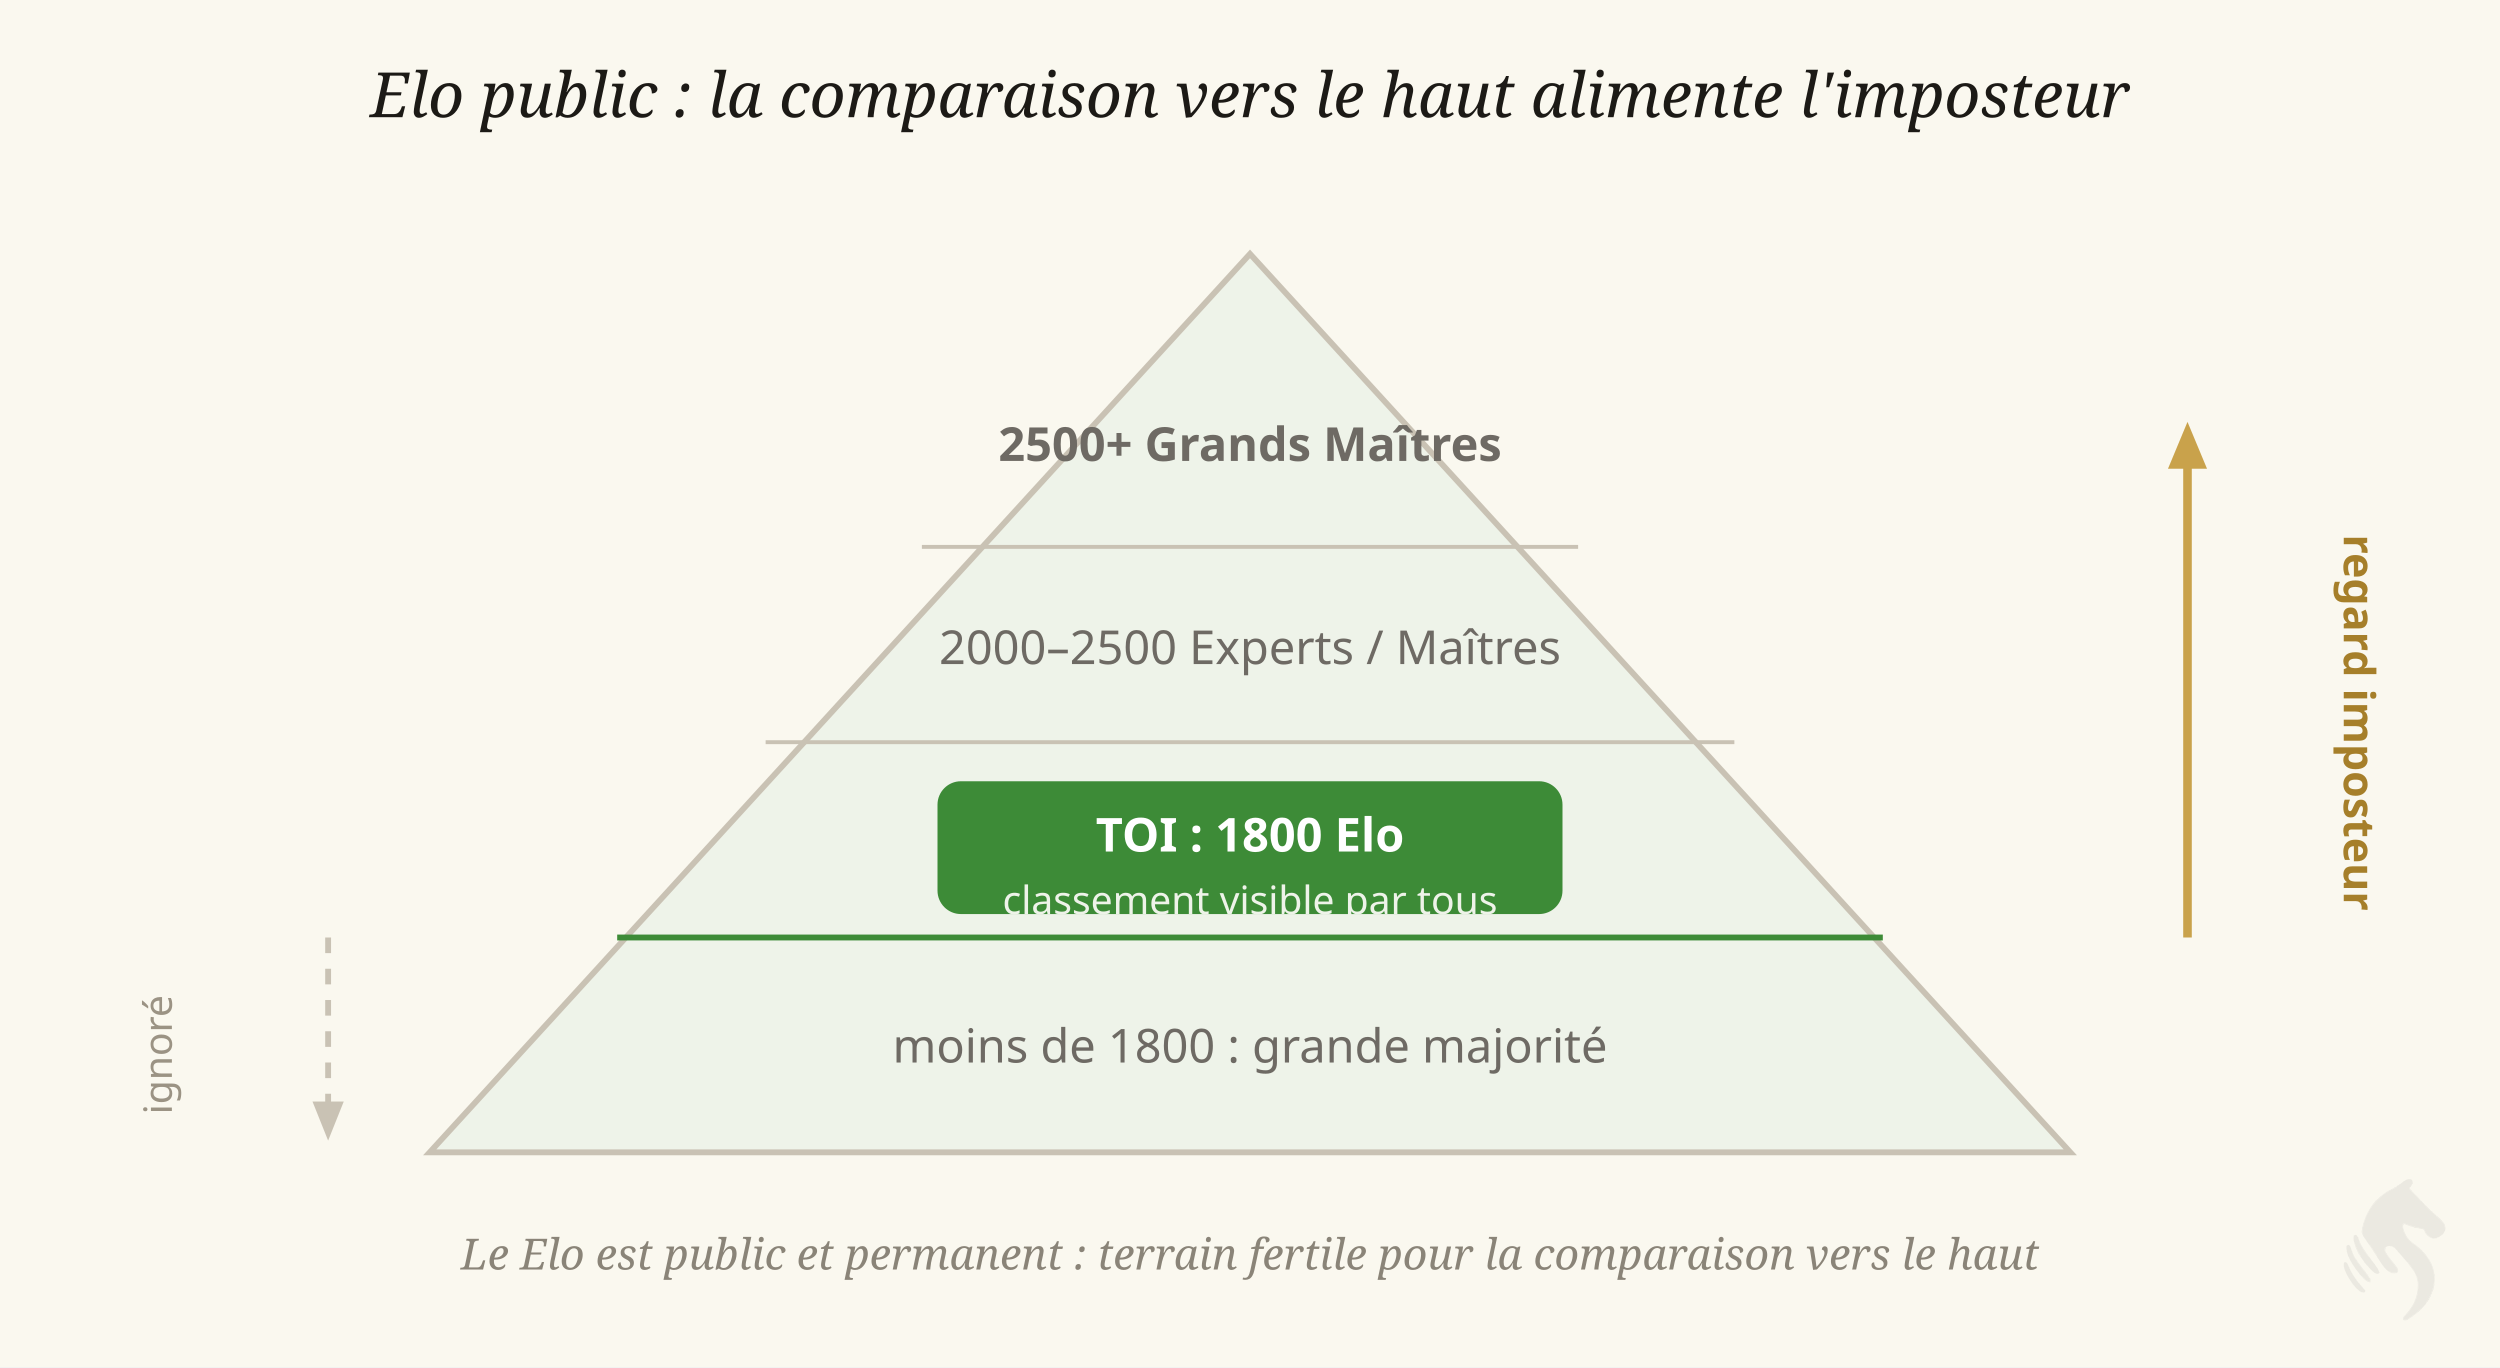
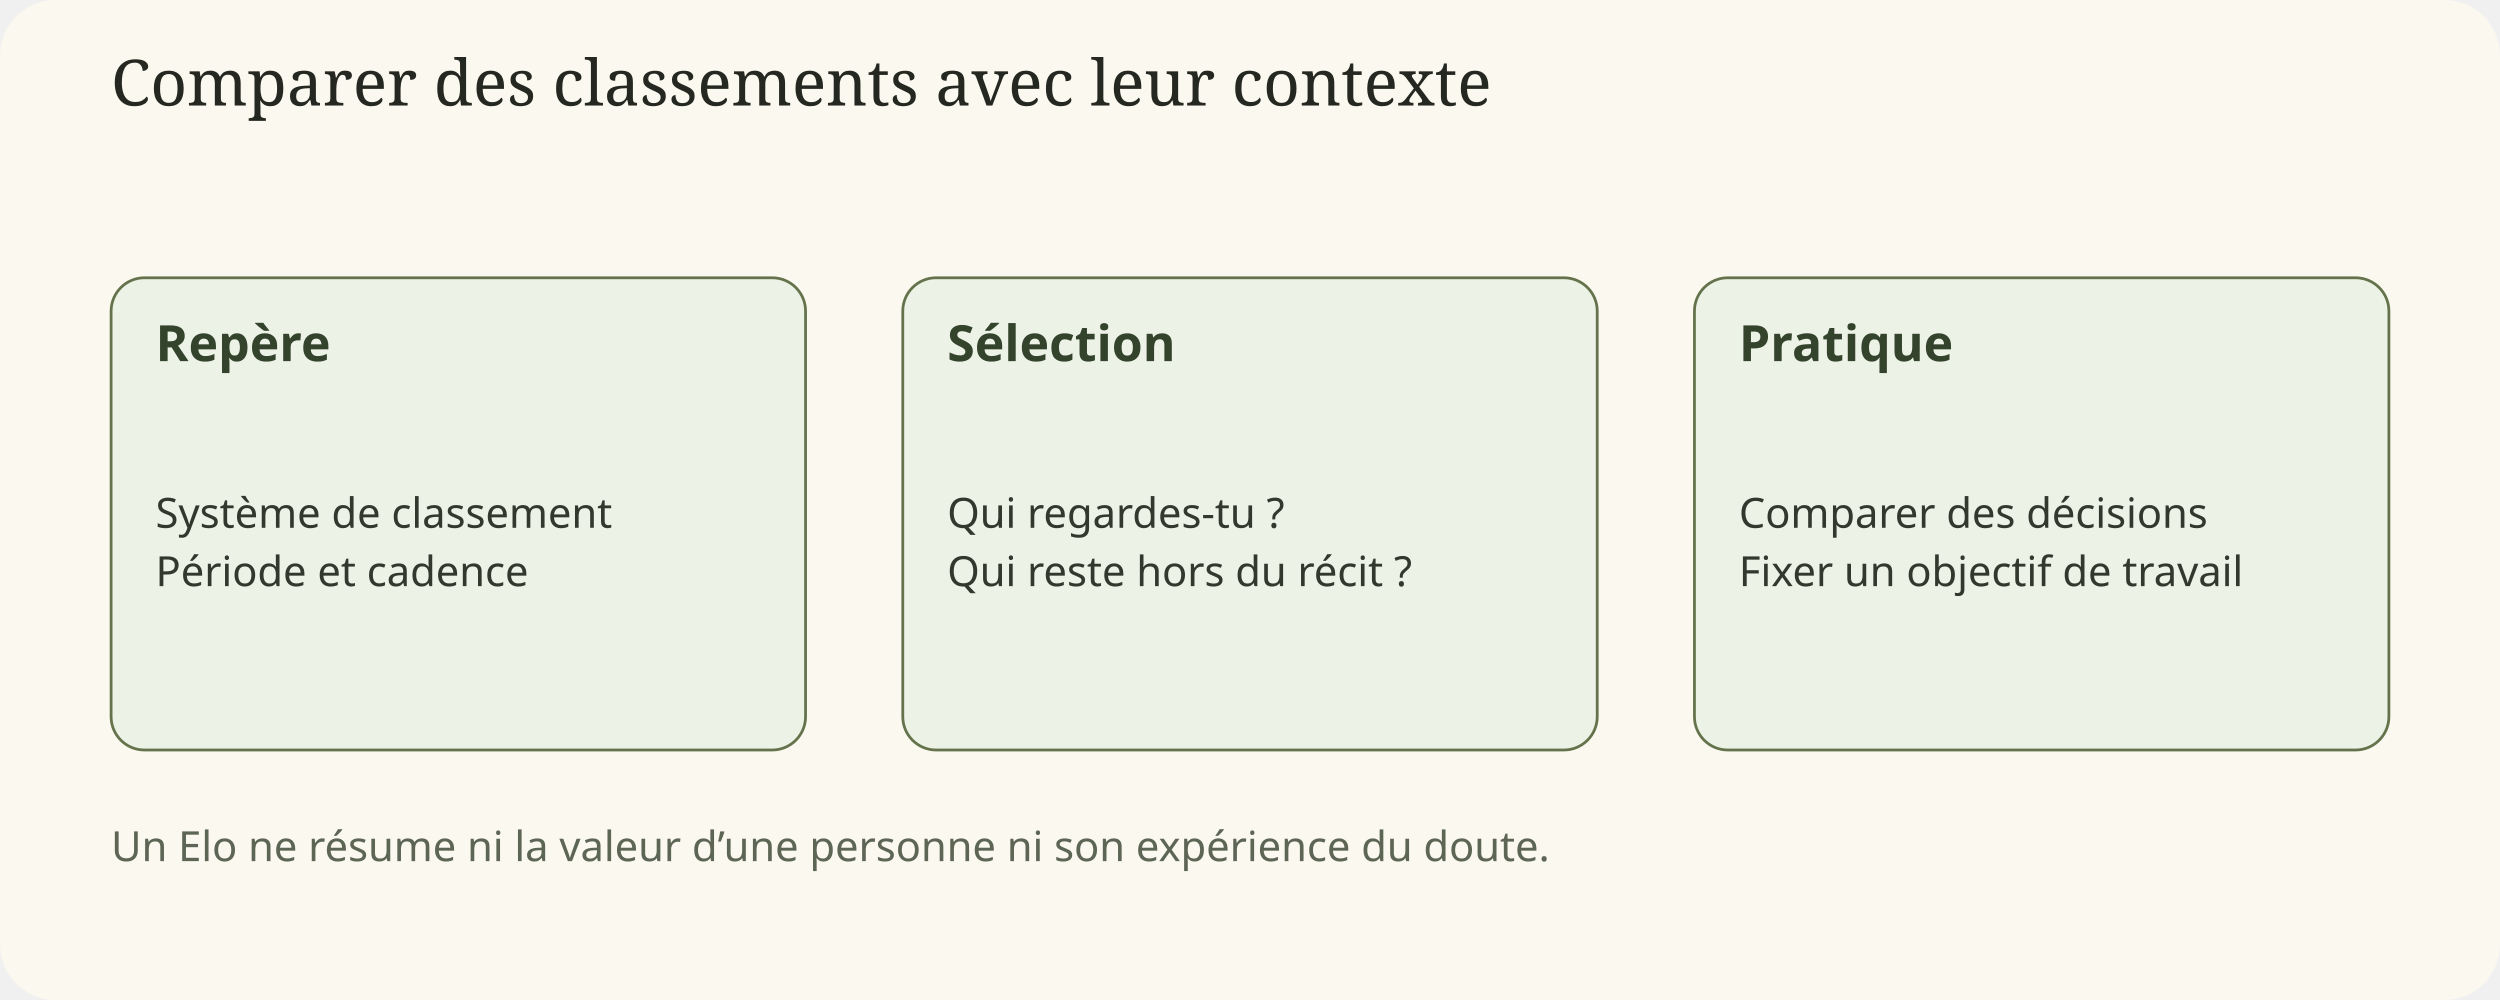
- <svg xmlns="http://www.w3.org/2000/svg" width="640" height="350" viewBox="0 0 640 350" role="img" aria-labelledby="imp3">
-   <rect width="640" height="350" fill="#faf8ef" />
-   <text x="320" y="30" text-anchor="middle" font-family="Georgia, serif" font-size="16" font-style="italic" fill="#1c1a16">Elo public : la comparaison vers le haut alimente l'imposteur</text>
-   <polygon points="320,65 110,295 530,295" fill="#eef3e9" stroke="#c9c2b4" stroke-width="1.5" />
-   <line x1="236" y1="140" x2="404" y2="140" stroke="#c9c2b4" stroke-width="1" />
-   <text x="320" y="118" text-anchor="middle" font-family="system-ui, sans-serif" font-size="12" font-weight="700" fill="#6e6a64">2500+ Grands Maîtres</text>
-   <line x1="196" y1="190" x2="444" y2="190" stroke="#c9c2b4" stroke-width="1" />
-   <text x="320" y="170" text-anchor="middle" font-family="system-ui, sans-serif" font-size="12" fill="#6e6a64">2000–2500 Experts / Maîtres</text>
-   <line x1="158" y1="240" x2="482" y2="240" stroke="#3d8b37" stroke-width="1.5" />
-   <rect x="240" y="200" width="160" height="34" rx="6" fill="#3d8b37" />
-   <text x="320" y="218" text-anchor="middle" font-family="system-ui, sans-serif" font-size="12" font-weight="700" fill="#fff">TOI : 1800 Elo</text>
-   <text x="320" y="234" text-anchor="middle" font-family="system-ui, sans-serif" font-size="10" fill="#eef3e9">classement visible par tous</text>
-   <text x="320" y="272" text-anchor="middle" font-family="system-ui, sans-serif" font-size="12" fill="#6e6a64">moins de 1800 : grande majorité</text>
-   <line x1="560" y1="240" x2="560" y2="115" stroke="#c9a24b" stroke-width="2.2" />
-   <polygon points="560,108 555,120 565,120" fill="#c9a24b" />
-   <text x="600" y="185" text-anchor="middle" font-family="system-ui, sans-serif" font-size="11" font-weight="700" fill="#a67f2a" transform="rotate(90 600 185)">regard imposteur</text>
-   <line x1="84" y1="240" x2="84" y2="285" stroke="#c9c2b4" stroke-width="1.5" stroke-dasharray="4 4" />
-   <polygon points="84,292 80,282 88,282" fill="#c9c2b4" />
-   <text x="44" y="270" text-anchor="middle" font-family="system-ui, sans-serif" font-size="10" fill="#9b9384" transform="rotate(-90 44 270)">ignoré</text>
-   <text x="320" y="325" text-anchor="middle" font-family="Georgia, serif" font-size="11" font-style="italic" fill="#8a8478">Le Elo est public et permanent : terrain fertile pour la comparaison vers le haut</text>
-   <g id="wm" opacity="0.07" transform="translate(600.0,301.9) scale(0.0416)" aria-hidden="true">
-     <g fill="#1e1e1e" fill-rule="evenodd">
-       <path d="M411.5-.5h-16a76 76 0 0 0-24.5 12q-.62-.7-1.5-1l-2 4a4 4 0 0 1-1.5-1 7 7 0 0 1-2.5 3.5 253 253 0 0 0-17 13q-1.42.93-2.5-.5-5.2 7.95-14.5 9a9.4 9.4 0 0 1-4 6q2.3.02 1.5 2A461 461 0 0 1 278.5 73q-13.2 7.95-26 16.5-1.59-1.38 0-3-2.35.35-4 2 .9.98 2 2-92.12 67.08-125.5 177a1316 1316 0 0 0-10 44 51.2 51.2 0 0 0 4.5 31q.1 3.33-2 1l4.5 11q1-2 2 0l5 10 1-1q6 10.95 13 21a651 651 0 0 1 18.5 25 3.4 3.4 0 0 1 1.5-3q21.52 33 43 66 .3 3.4-2.5 1v2a1542 1542 0 0 1 21 32q1 0 1 1a319 319 0 0 0 25 35 160 160 0 0 0 27 25 3.1 3.1 0 0 1 1-3q23.18 14.62 49 5.5 5-2.83 4-8.5-.15-4.6-1.5-9a618 618 0 0 0-55.5-73.5q3-.91 5 1.5a23.5 23.5 0 0 0-7-9q.63 2.4 2 4.5-.17 2.58-1.5.5a364 364 0 0 1-17.5-26.5 50 50 0 0 1-4.5-22.5q.9-4.71 3-9 .63 1.88 2.5 2a7 7 0 0 1 2-3q9.28-8.1 22-8a86 86 0 0 1 23 4.5 11 11 0 0 1 3 4.5q2.58-1.75 5 .5l21.5 23.5q.74 1.95.5 4 3.56 1 6 4a1094 1094 0 0 0 30 34.5l-1 1q3.7 2.7 7.5 5.5a23 23 0 0 1 2 5l5 3a22 22 0 0 0 5.5 8 11.5 11.5 0 0 0 4 4 3.9 3.9 0 0 0-2-3.5q1.7-1.12 3 .5a705 705 0 0 1 42 57.5q-.65 1.46-2 1.5a169 169 0 0 1 10 19 3.8 3.8 0 0 0-.5 4q1 2 2 0 1.4 2.05 2.5 4-.25-2.55.5-5a185 185 0 0 1 11 83q-1 2-2 0a9 9 0 0 0-1.5-4v9a2.3 2.3 0 0 0 1.5-1q.75 10.55-1 21a337 337 0 0 1-18 56l-2.5 3q-1.2-.69-1-2a36 36 0 0 0-4 7 5.2 5.2 0 0 0 3.5-4 4.3 4.3 0 0 1 0 4 350 350 0 0 1-33 52 1108 1108 0 0 1-30 35q-7.17 20.32 13.5 14.5a34 34 0 0 1 6-3 1496 1496 0 0 1 54-37 942 942 0 0 0 29-27q1.25-1.03 2 .5a11 11 0 0 0-3 4q1.35-1.65 2.5 0a29 29 0 0 1 4.5-6 40 40 0 0 0 9-10.5l6-4-1-1a25 25 0 0 1 8.5-7.5q-1.47-2.67 1-5 .22 4.17 2.5 1.5-1.94-3.13 2-4l-1-1q1.48-3.25 4-5.5a8 8 0 0 0-3-1q37.8-53.63 47.5-119 8.4-83.08-38-152a364 364 0 0 0-28-35q-1.03-1.25.5-2 3.58 2.23 2-1l-4-2a5 5 0 0 1-3-.5 484 484 0 0 0-70-58q-.7-.62-1-1.5 1.05-.43 2-1v-3a6 6 0 0 1-5-2q-.66-.1-1 .5 3.72 2.61 0 3-34.57-32.88-46-79.5.2-2.3 2-3v-4q-1.94 5.58-3.5 0-1-9 0-18 2.16-6.4 8.5-8a78 78 0 0 1 22 7.5 403 403 0 0 0 66 18l9 3q-2.45.75-5 .5-1.59 1.6 0 3a16 16 0 0 1 6.5-1 7.3 7.3 0 0 1 2 3q1.38-2.6 3.5-2-1.1-2.32-4-2.5 15.09-2.3 25.5 8.5 5.35 10.23 10 21 12.95 20.94 36.5 28.5-1.88.63-2 2.5a30 30 0 0 0 12.5 3q4.43-.1 8-2 3.2 3.87 5.5-1 1.2.69 1 2a39 39 0 0 0 4.5-2l1 1q.69-1.87-1.5-2.5a12 12 0 0 0 7-3q1.88-1.1 3 .5 2.22-3.62 6-2a8.7 8.7 0 0 1 3-4 41 41 0 0 1 12-6.5l-2-1 5.5-3.5q.62.7 1.5 1 1.82-1.15 0-2.5 1.42-.93 2.5.5a5.8 5.8 0 0 1 .5-4 39 39 0 0 1 6-4.5q-1.55-2.25.5-4.5 3.25-3.5 5-8 1.38-.64 2.5-1-.8-1.05-2-1.5 1.85-5.82 3-11.5v-10h-1q-.85 6-2.5 12-.16-4.46.5-9a63 63 0 0 0-12.5-31 478 478 0 0 0-45.5-44.5q3.06.72 6 2.5-3.15-3.9-7-7.5l1-1q-1.4-1.05-2 .5 1.77 2.4-.5 4a781 781 0 0 1-67.5-65.5l1-.5a29 29 0 0 0 7 6 93 93 0 0 0-14-15 24.5 24.5 0 0 0-9-9.5l1-1a44 44 0 0 0-7-4.5q1.44 2.2 3.5 4 1 1.5 0 3l-72-76q-5.34-7.85 1.5-14.5 1.98-.8 2 1.5a69 69 0 0 1 6-3.5q-1.95-1.94 0-3.5a31 31 0 0 0 6-12q2.05.24 4-.5a79 79 0 0 0-1.5-17.5 94 94 0 0 0-5-10l-1 1a87 87 0 0 0-5.5-3" />
-       <path d="M325.5 44.5q-3.85 1.03-7 3.5a4.2 4.2 0 0 1-4.5-.5q-2.75 2.49-3.5 6-6.97 2.94-14 6-6.75 3.75-13.5 8-.62-.7-1.5-1a37.6 37.6 0 0 1-17 10.5 263 263 0 0 0-12 9.5q-1.59 1.62 0 3 12.8-8.55 26-16.5A461 461 0 0 0 327 46.5q.8-1.98-1.5-2m148 86-21-24a209 209 0 0 1-21-21.5l-8.5-8.5q-4.8-3.3-6-9-9.1-4.3-11.5-13a13 13 0 0 0 3-6q-.02-2.3-2-1.5-6.84 6.65-1.5 14.5l72 76q1-1.5 0-3a20 20 0 0 1-3.5-4m89 86a198 198 0 0 0-17.5-15q.4-2.17-.5-4-3.63-1.2-7-3a26 26 0 0 0-6-6 430 430 0 0 1-27-27.5 2.4 2.4 0 0 0-2-.5 29 29 0 0 1-7-6l-1 .5a781 781 0 0 0 67.5 65.5q2.27-1.6.5-4m-314-128a247 247 0 0 0-42 35.5 14.5 14.5 0 0 1-5 4l1 1a9.3 9.3 0 0 1-6 2.5 76 76 0 0 1-16 20q.3.88 1 1.5a9.4 9.4 0 0 0-5.5 6.5q-1-2-2 0-.93 1.42.5 2.5a25 25 0 0 0-6.5 8.5q-1.6 1.05-3.5 1.5 1.21.45 2 1.5a43 43 0 0 0-7 10 352 352 0 0 0-19.5 37 2.9 2.9 0 0 1-2.5 1 3.3 3.3 0 0 0 2 1.5 47 47 0 0 1-3.5 5.5l-12 34q-.98-1.8-1.5 0 1.4 1.9.5 4a33 33 0 0 1-3.5 5.5q.78.84 1 2a212 212 0 0 0-10 49.5 36 36 0 0 0 7 20q2.1 2.33 2-1a51.2 51.2 0 0 1-4.5-31 1316 1316 0 0 1 10-44q33.38-109.92 125.5-177-1.1-1.02-2-2m376 206q-.5-10.25-5-19.5 1.5-4.37-1.5-.5l-6.5-11q-5.55-3.6-7.5-10l-1 1q-3.75-5.75-9.5-9.5l1-1a850 850 0 0 0-9-7q1.14-2.04-1.5-3.5-1.08 1.43-2.5.5-2.84-1.65-2-4a5 5 0 0 0-3-.5 5 5 0 0 0-.5-3l-1 1a7 7 0 0 0-4.5-3 21 21 0 0 0-6-2.5 478 478 0 0 1 45.5 44.5 63 63 0 0 1 12.5 31q-.66 4.54-.5 9 1.65-6 2.5-12m-259 3v-1q-2.22-5.79 1-11.5l-2-2a67 67 0 0 0 1.5-5.5q.93 7.1 3.5 1-2.43-3.37 2-4a4.3 4.3 0 0 1 2.5 3q.45-1.21 1.5-2 2.3.75 4 2a326 326 0 0 1 28 10.5q11.4 3.22 23 6 1.05 1.6 1.5 3.5 1-4 2 0 1.08-1.43 2.5-.5-1.81 1.35 0 2.5 3.25-.47 7-2 1.85.03 3 1 5.83.22 11 2h5q2.55.25 5-.5l-9-3a403 403 0 0 1-66-18 78 78 0 0 0-22-7.5q-6.34 1.6-8.5 8-1 9 0 18 1.56 5.58 3.5 0m109 6a4.7 4.7 0 0 1 4 3q3.6-3.98 6 1l1-2 4 2a65 65 0 0 1 7.5 10q1.1 3.55 2.5 7-1.77 2.95 2 4 13.35 23.91 39 33 .12-1.87 2-2.5-23.55-7.56-36.5-28.5a305 305 0 0 0-10-21q-10.41-10.8-25.5-8.5 2.9.18 4 2.5m-410 86a9 9 0 0 0 1.5-4 310 310 0 0 0 37.5 86q-1.1 1.02-2 2a40 40 0 0 0 8.5 12 139 139 0 0 0 15 21q2.31 2.97 1.5 6 5.9 1.14 7.5 7 5.7 2.47 5 8 3.8 1.06 6.5 4 20.24 25.5 46 45.5a39 39 0 0 0 20 5 46 46 0 0 1 9-7.5 818 818 0 0 1-10-21.5q1.43-1.08.5-2.5a27 27 0 0 1-3.5-2 185 185 0 0 0-16-23.5q1.43-1.08.5-2.5a13.3 13.3 0 0 1-5.5-5 617 617 0 0 0-22.5-29v-4l-1 1a13 13 0 0 1-4.5-6 11.5 11.5 0 0 1-4-4q-.03 2.3-2 1.5A471 471 0 0 1 97 390.5q-1.8-3.04-.5-6 1.02.54 2 1a9 9 0 0 0-2-4.5q3.83-2.28-1-2.5a597 597 0 0 1-7-18.5l2-1a3.3 3.3 0 0 1-2-3.5 3.1 3.1 0 0 1-3-1q-7.35-19.46-24-8 1.03 2.34-.5 5a97 97 0 0 0 3.5 38" />
-       <path d="M365.5 301.5q-1.8.7-2 3 11.43 46.62 46 79.5 3.72-.39 0-3 .34-.6 1-.5-2.4-2.22-5-4.5l2-2q-2.45-.75-5-.5a8.4 8.4 0 0 0-.5-4q-1.72 1.44-3-1a28 28 0 0 1-3.5-6q-.5 2-1 0a143 143 0 0 1-18-31q-6.22-11.64-9-27a7 7 0 0 0-2-3m-211 174a45 45 0 0 1-9.5-15q-1 2-2 0a41 41 0 0 0-6-9l-1-5-1 1a989 989 0 0 1-17.5-25.5q.7-.62 1-1.5a7.7 7.7 0 0 1-5-6 163 163 0 0 1-15-29q-.98-.46-2-1-1.3 2.96.5 6a471 471 0 0 0 55.5 86.5q1.97.8 2-1.5m-90-86q-2.05 2.77 1.5 4 3.6 16.25 9.5 30.5-2.48 3.62 2 3.5 3.65 9.3 8 18.5l-1 1a11.4 11.4 0 0 1 6 8q-.7.62-1 1.5a10.5 10.5 0 0 1 3.5 5l1-1a62 62 0 0 0 7.5 13q.9-.98 2-2a310 310 0 0 1-37.5-86 9 9 0 0 1-1.5 4m48 210a3.9 3.9 0 0 0-2-3.5q1.7-1.12 3 .5a127 127 0 0 0 39 32q11.3 4.6 8.5-7a147 147 0 0 0-17-32 1467 1467 0 0 0-40-51 554 554 0 0 1-48.5-75l1-1q.84 5.22 6 5a51.6 51.6 0 0 1-11.5-27l-1 2a159 159 0 0 0-11-31 14.3 14.3 0 0 0-10.5-8q-3.2.01-6 1.5-2.85 3.45-6 6.5-.87 16.85 3 33.5a3.6 3.6 0 0 1-2 2q1.38.56 2.5 1.5 3.15 9.81 6.5 19.5-1.21.45-2 1.5a29 29 0 0 0 5.5 7A256 256 0 0 0 55.5 525l-2 1a6.4 6.4 0 0 0 4 1.5 332 332 0 0 0 38.5 53l3.5 5.5-1 1q1.9 1.67 3.5.5a36 36 0 0 0 10.5 12m303-214q-.95.57-2 1 .3.88 1 1.5a484 484 0 0 1 70 58q1.42.72 3 .5a43 43 0 0 0-10-12.5l1-1q-2.66 1.47-5-1a36 36 0 0 0-10-10q1.81-1.35 0-2.5a8 8 0 0 1-3.5 0q-4.57-5.7-10-8a13 13 0 0 0-6.5-5.5 11.5 11.5 0 0 1-3.5-4.5q-.62.7-1.5 1a17.7 17.7 0 0 0-8-5.5q-2.84-1.65-2-4-7.47-2.25-13-7.5m-254 24a526 526 0 0 1 23.5 37 55 55 0 0 1 9 15l1-1a65 65 0 0 0 8.5 13q2.8 2.4 2.5-1-21.48-33-43-66a3.4 3.4 0 0 0-1.5 3m111 63q.16-.93 1-1.5a7 7 0 0 1-3.5-2.5 17.5 17.5 0 0 0-5.5-8q3.7-4.18-2.5-5a41 41 0 0 1-7.5-18.5l2-3a7.2 7.2 0 0 1-2-4.5 3.1 3.1 0 0 0 3-1 37 37 0 0 0-1-7q-1.87-.12-2.5-2a36 36 0 0 0-3 9 50 50 0 0 0 4.5 22.5 364 364 0 0 0 17.5 26.5q1.33 2.08 1.5-.5-1.37-2.1-2-4.5m-272 45v19q2.55 12.15 7 24 15.37 37.49 37 68a54 54 0 0 0 9 12.5q-1.58 2.58 2 3l-1 1 5.5 4.5a82 82 0 0 0 9 12q6.5 6.26 12.5 13 9.5 6.75 17.5 15l1-1q4.56 3.52 9 7l1-2a89 89 0 0 0 13.5 3.5q13.85-4.6 6.5-17.5-1.73 1.44-3-1a307 307 0 0 1-13.5-16 16 16 0 0 0-6-5.5q1.43-1.08.5-2.5a27.2 27.2 0 0 1-12.5-15 3.1 3.1 0 0 1-3-1q-7.5-10.25-15.5-20-.93-1.42.5-2.5a16 16 0 0 1-6-5.5 880 880 0 0 1-19-29.5q.7-.62 1-1.5a8 8 0 0 1-4-4 94 94 0 0 1-12.5-26l-1 1q-3.8-4.62-1.5-10a3.1 3.1 0 0 1-3-1 198 198 0 0 1-7-15.5l1-1a55 55 0 0 1-9-11q-2.85-1.46-6-2l3-1a22 22 0 0 0-9 2 11.4 11.4 0 0 0-4 6.5m277 51a48 48 0 0 0 12 5q-.57 3.66 2 2a5.3 5.3 0 0 1 3.5 3l1-2a45 45 0 0 0 26 0q.45 1.21 1.5 2 1.27-3.4 4-2 1.81-1.15 0-2.5l3-1.5a21 21 0 0 0 3.5-4q1.4-8.23-1.5-16 .3-.88 1-1.5-5.22-1.95-4-7a193 193 0 0 1-18-23.5 16 16 0 0 0-3.5-3q-4.05-7.43-9-12a284 284 0 0 0-14-17q-.75-1.58.5-3a19 19 0 0 1-6-4 4.35 4.35 0 0 0-5-1.5 618 618 0 0 1 55.5 73.5q1.35 4.4 1.5 9 1 5.67-4 8.5-25.82 9.12-49-5.5a3.1 3.1 0 0 0-1 3m115-56a264 264 0 0 1 16 22q-1.7 3.04 1.5 1a494 494 0 0 1 16.5 23l7 10q1.35-.04 2-1.5a705 705 0 0 0-42-57.5q-1.3-1.62-3-.5a3.9 3.9 0 0 1 2 3.5" />
-       <path d="M112.5 599.5q7 9.5 16 17 2 0 2 2 6.9 3.77 11 8.5l13 5.5a5.7 5.7 0 0 0 6 0q2.07 3.94 4 0-3.37-1.23-.5-3 .22-6.86.5-13.5l-3-3.5 3-2.5q-4.58-.9-7.5-4.5a79 79 0 0 0-10.5-16.5q2.67 1.47 5-1a12 12 0 0 1-8.5-3.5 92 92 0 0 0-17.5-23.5l2-1-6.5-4.5a2294 2294 0 0 1-34.5-47q-1 0-1-1-5.27-4.75-4-11.5-2.25-3.25-3.5.5A227 227 0 0 1 61.5 469q.84-.57 1-1.5-5.16.22-6-5l-1 1a554 554 0 0 0 48.5 75 1467 1467 0 0 1 40 51q10.5 14.98 17 32 2.8 11.6-8.5 7a127 127 0 0 1-39-32q-1.3-1.62-3-.5a3.9 3.9 0 0 1 2 3.5m335-4a3349 3349 0 0 1 7.5 35q2.3 19.53.5 39a9 9 0 0 1 1.5 4q1 2 2 0a185 185 0 0 0-11-83q-.75 2.45-.5 5m44-147q1.58 3.23-2 1-1.53.75-.5 2a364 364 0 0 1 28 35q46.4 68.92 38 152-9.7 65.37-47.5 119 1.46.15 3 1a12 12 0 0 0 3.5-6q1.58 1.52 3.5.5-1.16-8.12 7-11-1.6-1.75 1-2.5-.12-8.5 6-14-.81-.1-1-1a3.1 3.1 0 0 1 3-1 5.4 5.4 0 0 1 3-5.5q-1.2-.45-2-1.5a67 67 0 0 0 4.5-10l1 2a9 9 0 0 1 2.5-5l-1-2a6.3 6.3 0 0 1 4-.5 6.5 6.5 0 0 0-3-3 225 225 0 0 1 11-24.5q-.53-1.8-1.5 0-.3-4.51 1-9l1 1a67 67 0 0 0 1.5-13q7.4-.7 1-5a232 232 0 0 0 2-53l.5-5q.57.84 1.5 1a8 8 0 0 0-2.5-5q-6.56-49.08-31.5-89 2.03-1.77-.5-3l-1 1a696 696 0 0 1-17.5-26q-2.18-1.53-1-3.5-3.93-.91-5-4.5-1.26-.5-1-2a69 69 0 0 0-6.5-5q-.69-1.87 1.5-2.5a14 14 0 0 0-4-2.5m-36 230a273 273 0 0 1-13.5 57q-1.4.82-2.5 2 2.69 6.4-4 8.5l2 1a30 30 0 0 0-3 8.5q-.2 1.31 1 2l2.5-3a337 337 0 0 0 18-56 89 89 0 0 0 1-21q-.57.84-1.5 1m-25 84a185 185 0 0 1-24 38l-2.5 6a25 25 0 0 0-6.5 7q-13.95 16.7-28.5 33-1.16 4.05-3.5 7.5-1.35 4.25-1 8a16 16 0 0 1 6 5.5h14a20 20 0 0 1 10-3.5q1.71-1.12 0-2.5a81 81 0 0 0 18.5-12q.62.7 1.5 1a71 71 0 0 1 2-4q1-2 2 0 1.7-4.54 4.5-1a38 38 0 0 1 4.5-6.5 189 189 0 0 0 30.5-23.5q4.55 3.9 4-3a4.6 4.6 0 0 1 4.5-2v-3a5 5 0 0 0 3-.5 41 41 0 0 1 3-5.5 11 11 0 0 1 3-4q-.75-1.53-2-.5a942 942 0 0 1-29 27 1496 1496 0 0 0-54 37 34 34 0 0 0-6 3q-20.67 5.82-13.5-14.5a1108 1108 0 0 0 30-35 350 350 0 0 0 33-52 4.3 4.3 0 0 0 0-4 5.2 5.2 0 0 1-3.5 4" />
-     </g>
-   </g>
+ <svg xmlns="http://www.w3.org/2000/svg" viewBox="0 0 900 360" role="img" aria-labelledby="titre">
+   <rect width="900" height="360" rx="20" fill="#faf8ef" />
+   <text x="40" y="38" font-family="Georgia,serif" font-size="23" fill="#252820">Comparer des classements avec leur contexte</text>
+   <rect x="40" y="100" width="250" height="170" rx="12" fill="#edf2e7" stroke="#64734b" />
+   <text x="56" y="130" font-family="system-ui,sans-serif" font-size="18" font-weight="600" fill="#33432c">Repère</text>
+   <text x="56" y="190" font-family="system-ui,sans-serif" font-size="15" fill="#33382e">Système de classement</text>
+   <text x="56" y="211" font-family="system-ui,sans-serif" font-size="15" fill="#33382e">Période et cadence</text>
+   <rect x="325" y="100" width="250" height="170" rx="12" fill="#edf2e7" stroke="#64734b" />
+   <text x="341" y="130" font-family="system-ui,sans-serif" font-size="18" font-weight="600" fill="#33432c">Sélection</text>
+   <text x="341" y="190" font-family="system-ui,sans-serif" font-size="15" fill="#33382e">Qui regardes-tu ?</text>
+   <text x="341" y="211" font-family="system-ui,sans-serif" font-size="15" fill="#33382e">Qui reste hors du récit ?</text>
+   <rect x="610" y="100" width="250" height="170" rx="12" fill="#edf2e7" stroke="#64734b" />
+   <text x="626" y="130" font-family="system-ui,sans-serif" font-size="18" font-weight="600" fill="#33432c">Pratique</text>
+   <text x="626" y="190" font-family="system-ui,sans-serif" font-size="15" fill="#33382e">Comparer des décisions</text>
+   <text x="626" y="211" font-family="system-ui,sans-serif" font-size="15" fill="#33382e">Fixer un objectif de travail</text>
+   <text x="40" y="310" font-family="system-ui,sans-serif" font-size="15" fill="#5d6555">Un Elo ne résume ni la valeur d’une personne ni son expérience du doute.</text>
</svg>
